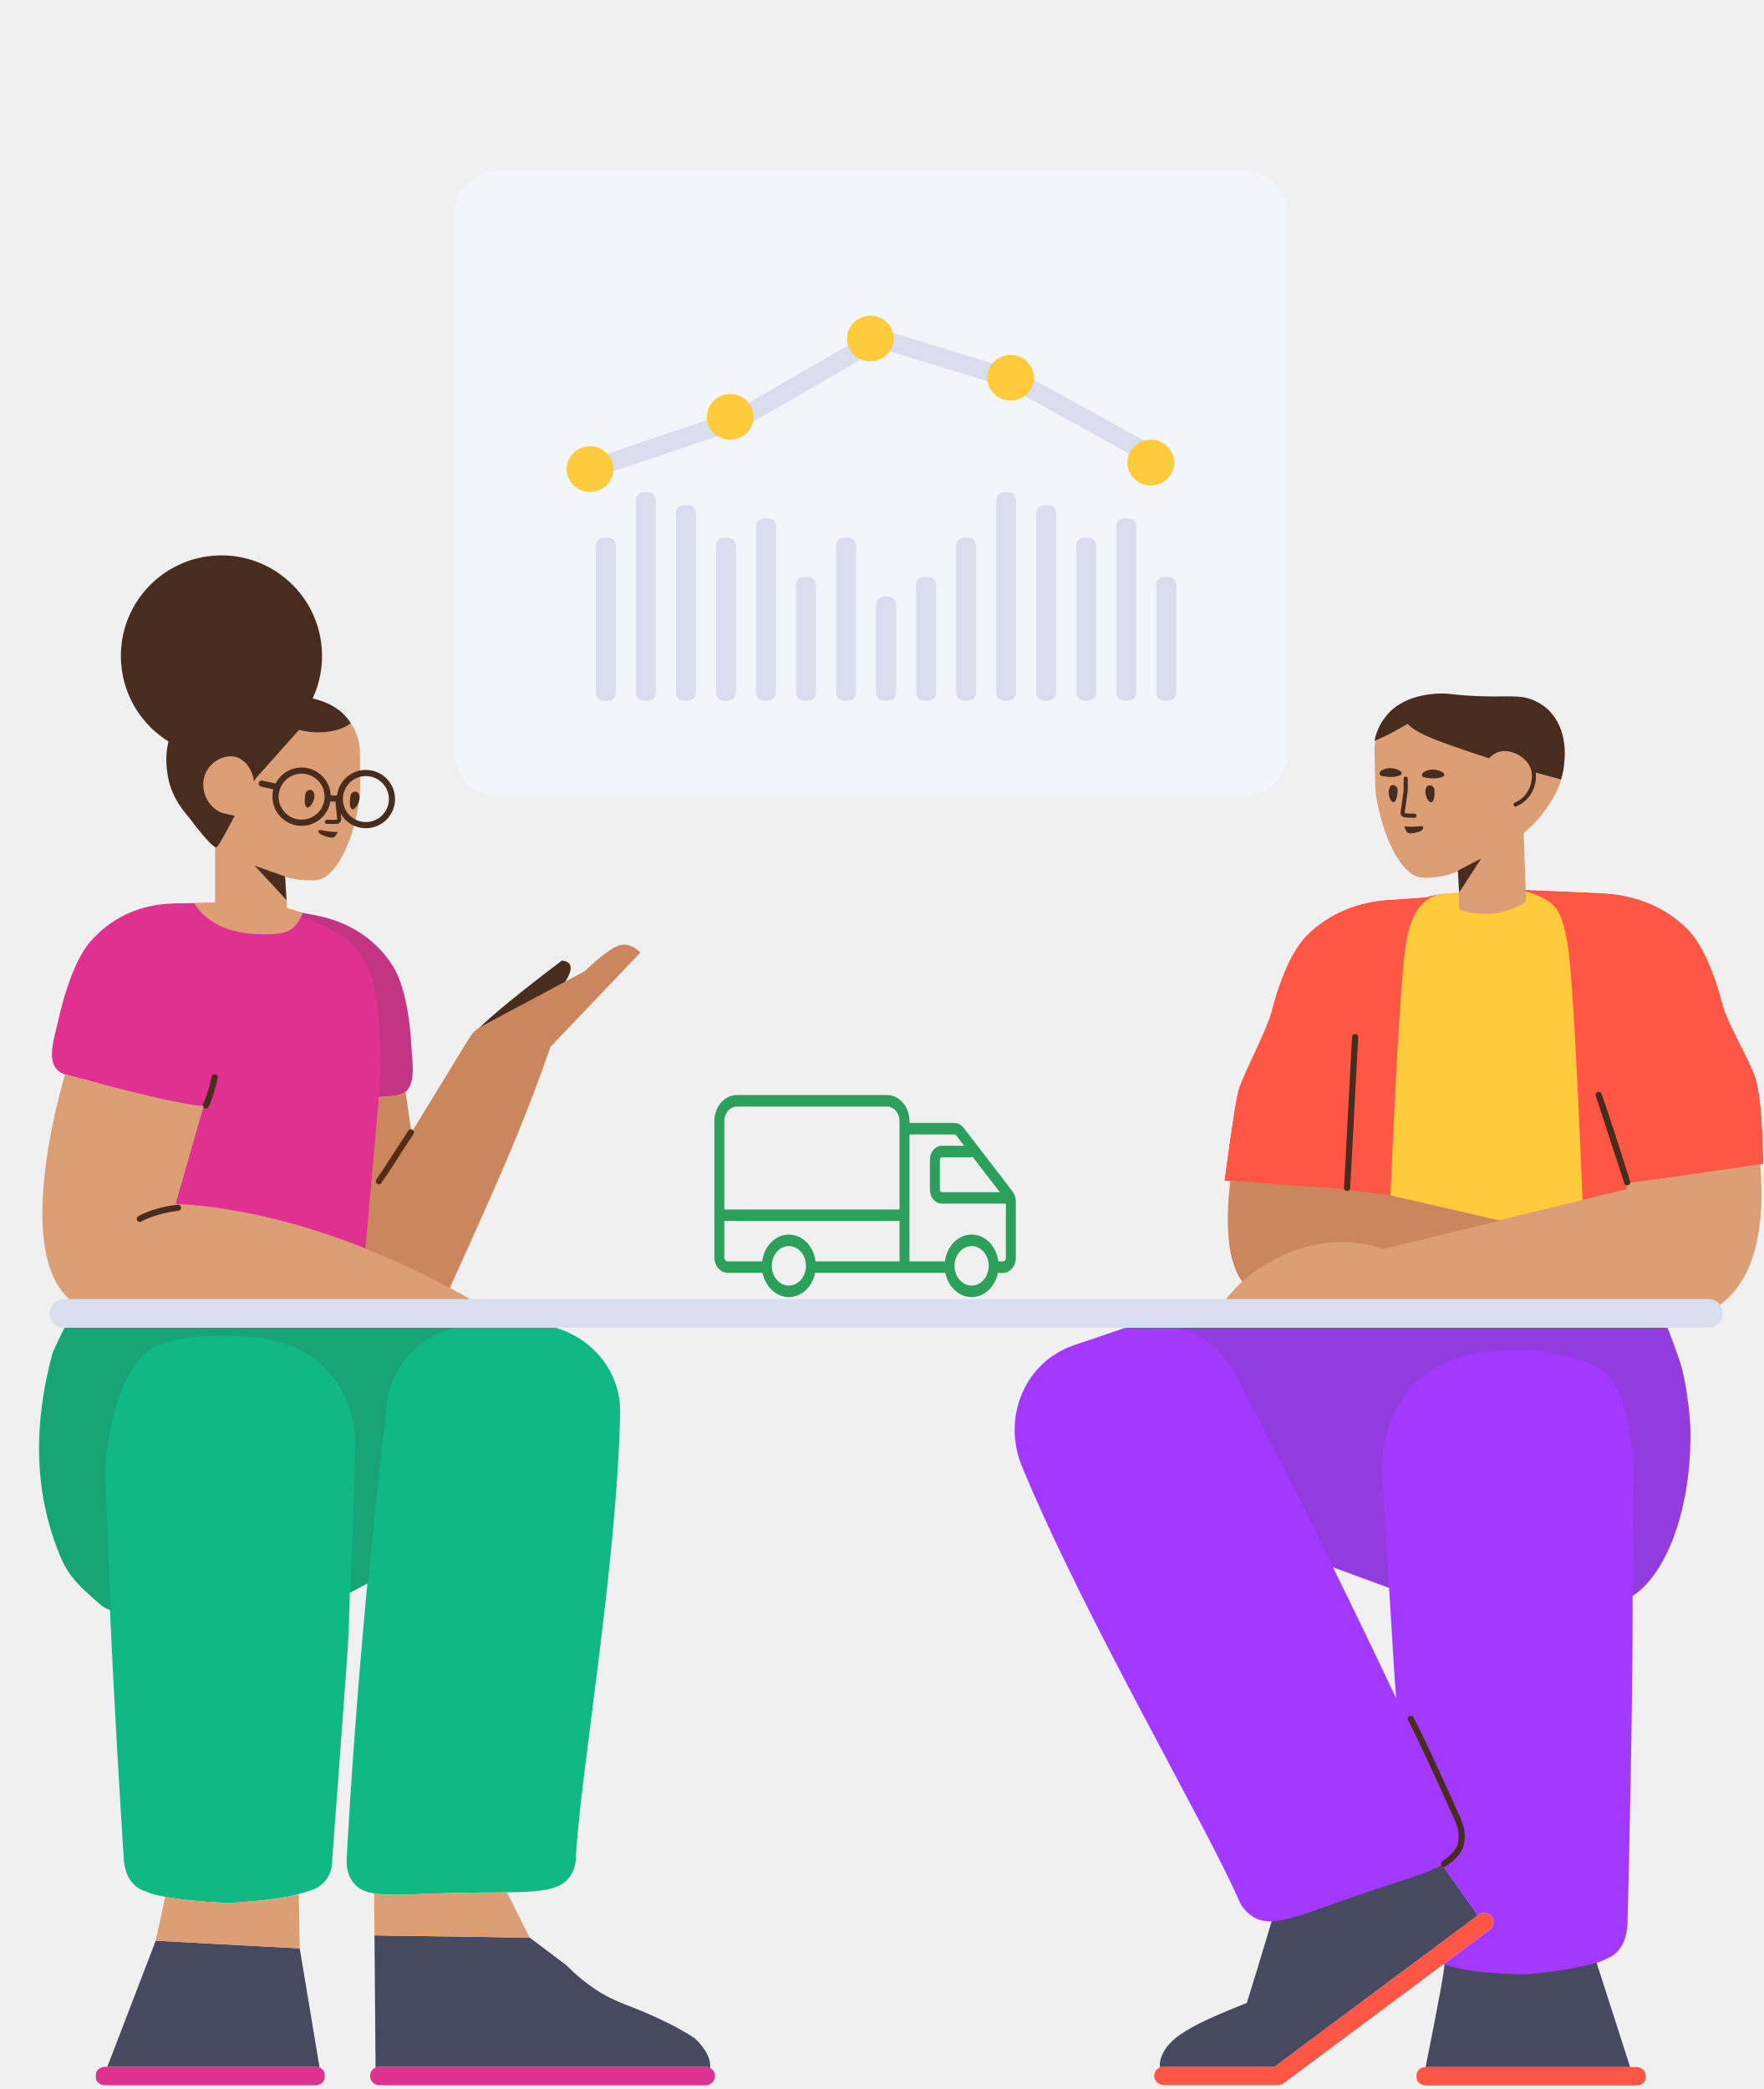
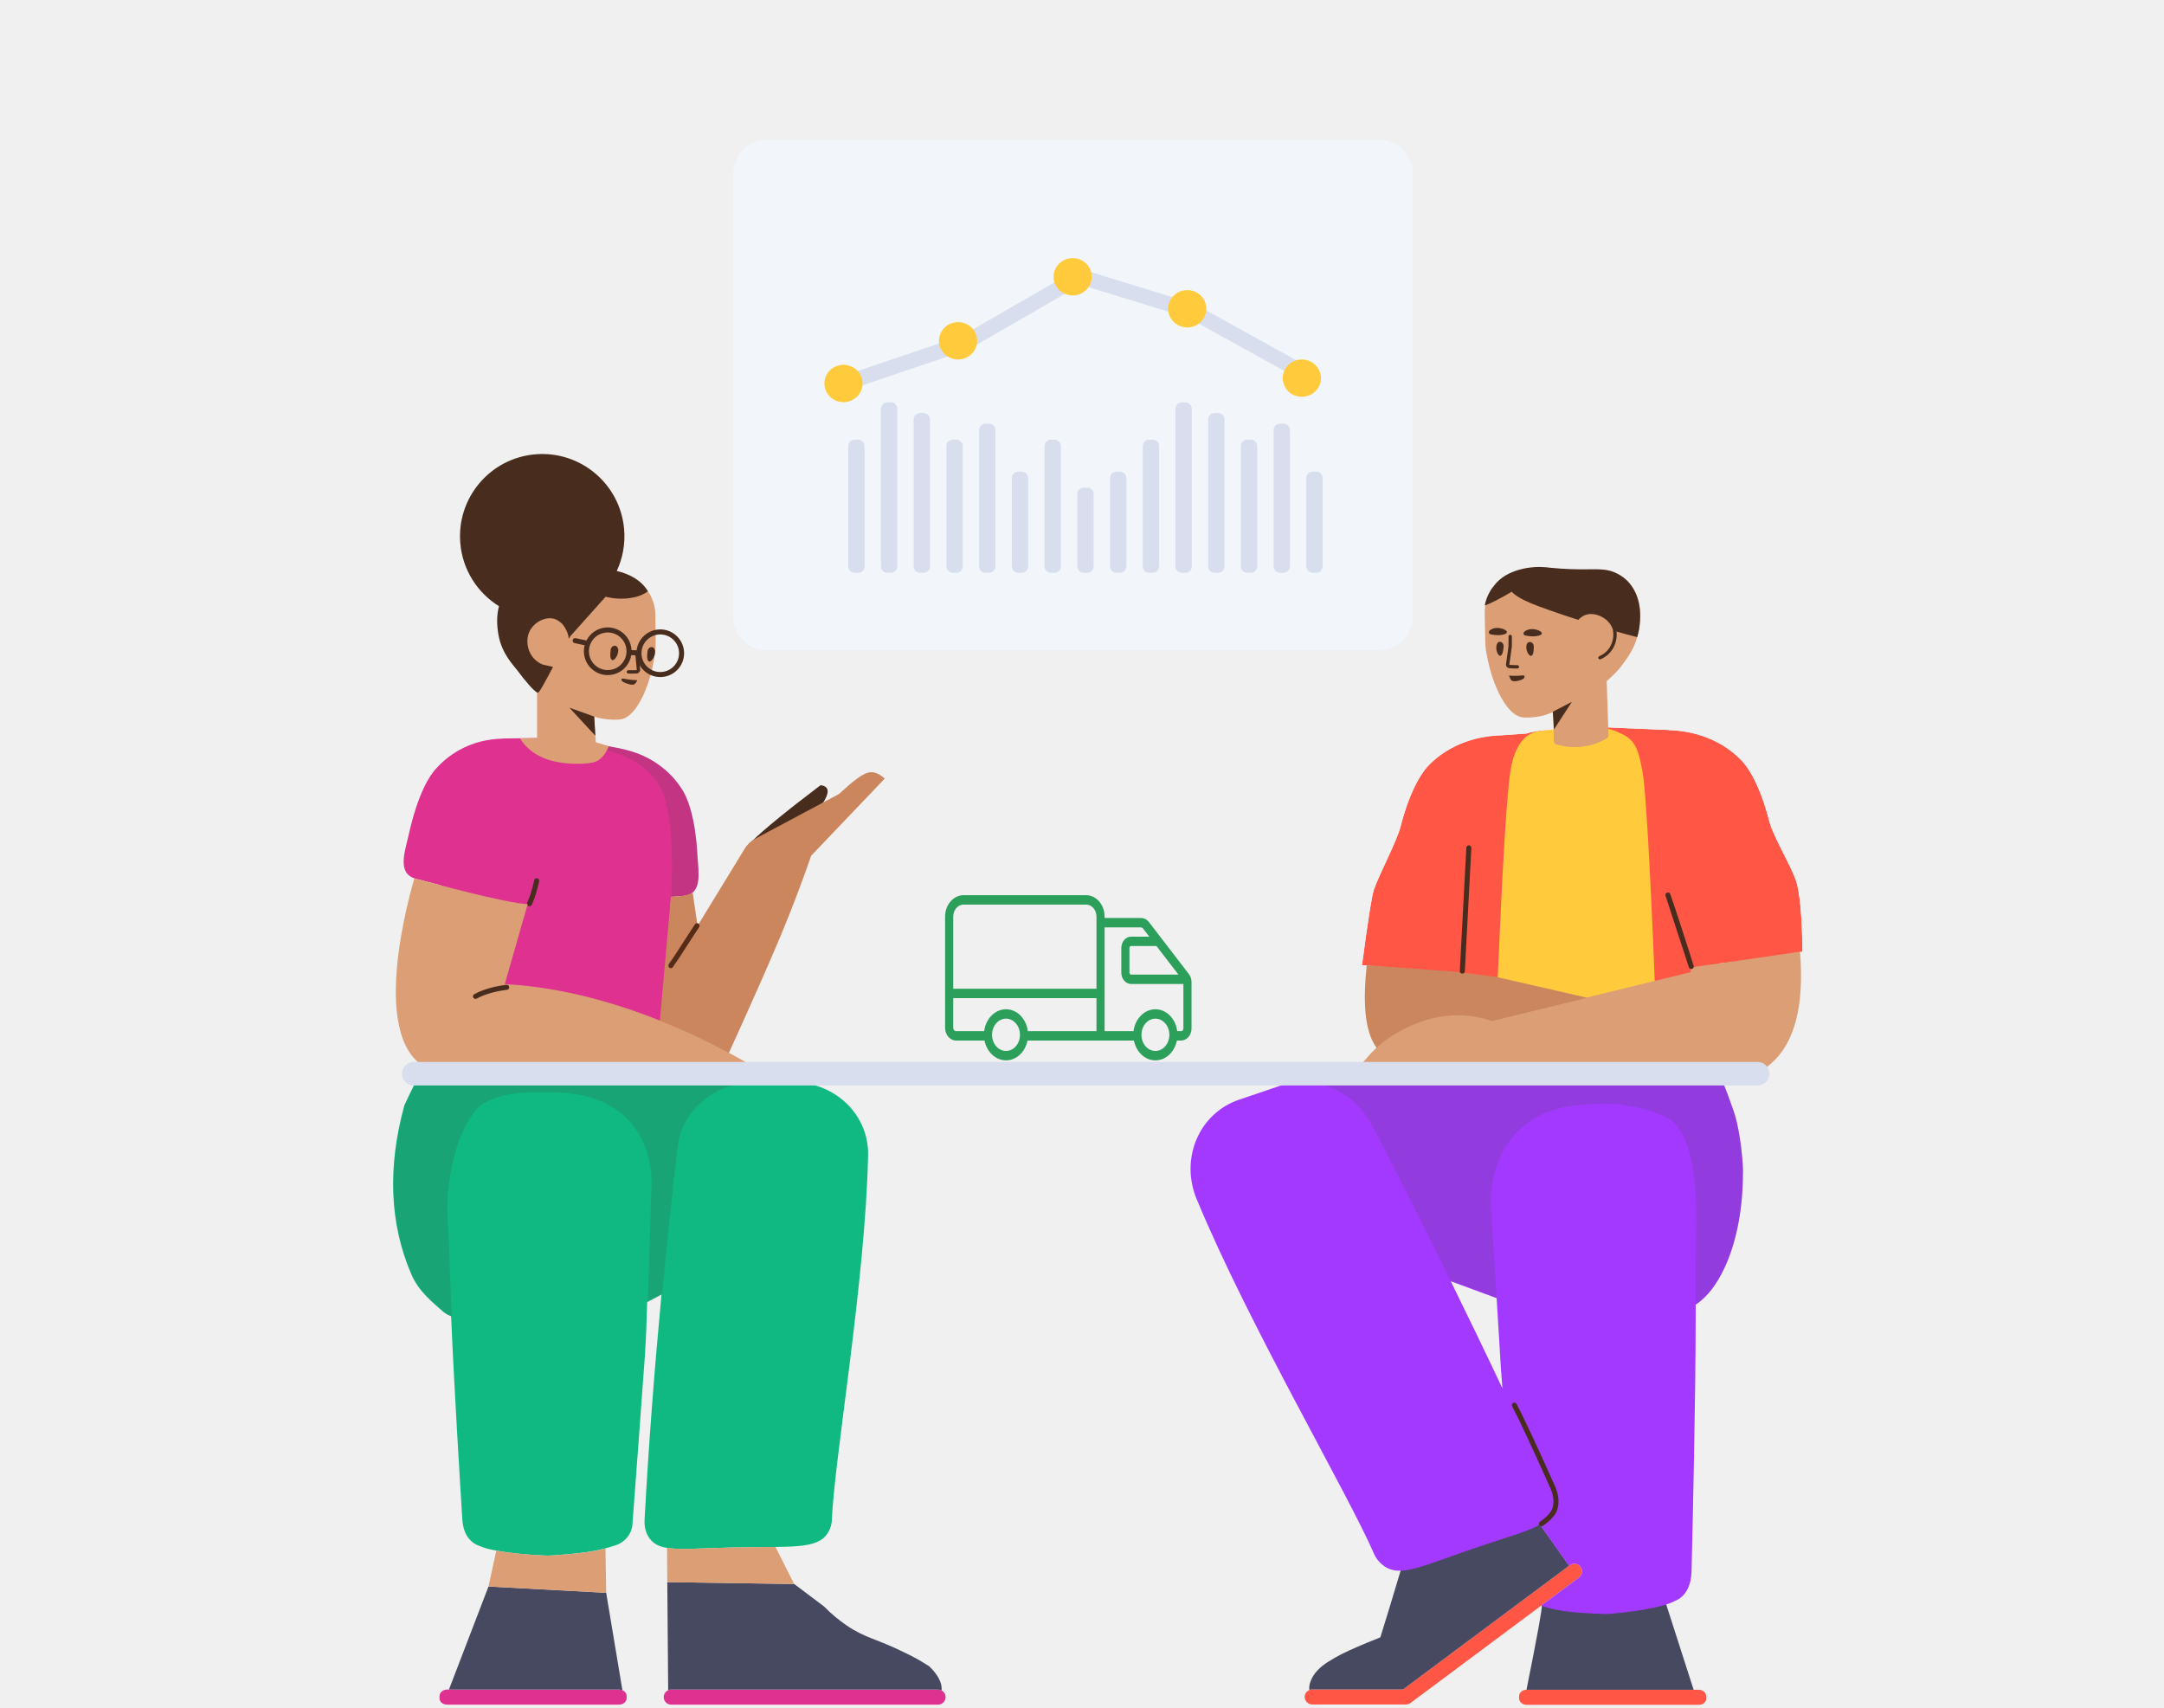
- <svg xmlns="http://www.w3.org/2000/svg" width="374" height="443" viewBox="0 0 374 443" fill="none" version="1.1" id="svg56">
+ <svg xmlns="http://www.w3.org/2000/svg" width="531" height="419" viewBox="0 0 374 443" fill="none" version="1.1" id="svg56">
  <defs id="defs56">
    <linearGradient id="swatch57">
      <stop style="stop-color:#00a600;stop-opacity:1;" offset="0" id="stop57" />
    </linearGradient>
  </defs>
  <mask id="mask0" style="mask-type:alpha" maskUnits="userSpaceOnUse" x="132" y="54" width="29" height="88">
    <path d="M137.816 54.033H154.627C156.567 54.033 157.271 54.235 157.98 54.614C158.689 54.993 159.246 55.55 159.626 56.26C160.005 56.969 160.207 57.673 160.207 59.613V135.519C160.207 137.46 160.005 138.163 159.626 138.873C159.246 139.582 158.689 140.139 157.98 140.518C157.271 140.897 156.567 141.099 154.627 141.099H137.816C135.875 141.099 135.172 140.897 134.462 140.518C133.753 140.139 133.196 139.582 132.817 138.873C132.438 138.163 132.235 137.46 132.235 135.519V59.613C132.235 57.673 132.438 56.969 132.817 56.26C133.196 55.55 133.753 54.993 134.462 54.614C135.172 54.235 135.875 54.033 137.816 54.033Z" fill="white" id="path2" />
  </mask>
  <mask id="mask1" style="mask-type:alpha" maskUnits="userSpaceOnUse" x="93" y="54" width="29" height="88">
    <path d="M99.188 54.033H115.999C117.94 54.033 118.643 54.235 119.353 54.614C120.062 54.993 120.619 55.55 120.998 56.26C121.378 56.969 121.58 57.673 121.58 59.613V135.519C121.58 137.46 121.378 138.163 120.998 138.873C120.619 139.582 120.062 140.139 119.353 140.518C118.643 140.897 117.94 141.099 115.999 141.099H99.188C97.248 141.099 96.544 140.897 95.835 140.518C95.126 140.139 94.569 139.582 94.19 138.873C93.81 138.163 93.608 137.46 93.608 135.519V59.613C93.608 57.673 93.81 56.969 94.19 56.26C94.569 55.55 95.126 54.993 95.835 54.614C96.544 54.235 97.248 54.033 99.188 54.033Z" fill="white" id="path5" />
  </mask>
  <mask id="mask2" style="mask-type:alpha" maskUnits="userSpaceOnUse" x="54" y="54" width="29" height="88">
    <path d="M60.561 54.033H77.372C79.312 54.033 80.016 54.235 80.725 54.614C81.435 54.993 81.992 55.55 82.371 56.26C82.75 56.969 82.952 57.673 82.952 59.613V135.519C82.952 137.46 82.75 138.163 82.371 138.873C81.992 139.582 81.435 140.139 80.725 140.518C80.016 140.897 79.312 141.099 77.372 141.099H60.561C58.621 141.099 57.917 140.897 57.208 140.518C56.498 140.139 55.942 139.582 55.562 138.873C55.183 138.163 54.981 137.46 54.981 135.519V59.613C54.981 57.673 55.183 56.969 55.562 56.26C55.942 55.55 56.498 54.993 57.208 54.614C57.917 54.235 58.621 54.033 60.561 54.033Z" fill="white" id="path8" />
  </mask>
  <path d="m 264.11,36.337 h -158.882 c -4.808,0 -8.706,3.898 -8.706,8.706 V 159.96 c 0,4.808 3.898,8.706 8.706,8.706 h 158.882 c 4.808,0 8.706,-3.898 8.706,-8.706 V 45.042 c 0,-4.808 -3.898,-8.706 -8.706,-8.706 z" fill="#f2f6fb" id="path12" />
  <path d="m 186.658,73.867 27.95,8.588 29.519,16.346 1.96,-3.411 -29.885,-16.549 -30.04,-9.23 -30.292,17.473 -30.221,10.216 1.3,3.703 30.598,-10.343 z" fill="#d8deed" id="path13" />
  <path d="m 125.122,104.321 c -2.737,0 -4.955,-2.169 -4.955,-4.844 0,-2.675 2.218,-4.844 4.955,-4.844 2.736,0 4.954,2.169 4.954,4.844 0,2.675 -2.218,4.844 -4.954,4.844 z m 29.727,-11.072 c -2.736,0 -4.954,-2.169 -4.954,-4.844 0,-2.675 2.218,-4.844 4.954,-4.844 2.737,0 4.955,2.169 4.955,4.844 0,2.675 -2.218,4.844 -4.955,4.844 z m 29.728,-16.608 c -2.736,0 -4.954,-2.169 -4.954,-4.844 0,-2.675 2.218,-4.844 4.954,-4.844 2.737,0 4.955,2.169 4.955,4.844 0,2.675 -2.218,4.844 -4.955,4.844 z m 29.728,8.304 c -2.736,0 -4.955,-2.169 -4.955,-4.844 0,-2.675 2.219,-4.844 4.955,-4.844 2.736,0 4.955,2.169 4.955,4.844 0,2.675 -2.219,4.844 -4.955,4.844 z m 29.728,17.992 c -2.737,0 -4.955,-2.169 -4.955,-4.844 0,-2.675 2.218,-4.844 4.955,-4.844 2.736,0 4.954,2.169 4.954,4.844 0,2.675 -2.218,4.844 -4.954,4.844 z" fill="#ffcb3d" id="path14" />
  <path d="m 198.509,124.01 v 22.913 c 0,0.922 -0.748,1.672 -1.671,1.672 h -0.902 c -0.922,0 -1.671,-0.748 -1.671,-1.672 v -22.913 c 0,-0.922 0.748,-1.672 1.671,-1.672 h 0.902 c 0.922,0 1.671,0.749 1.671,1.672 z m -8.489,4.144 v 18.769 c 0,0.923 -0.748,1.671 -1.671,1.671 h -0.902 c -0.922,0 -1.671,-0.748 -1.671,-1.671 v -18.769 c 0,-0.923 0.748,-1.671 1.671,-1.671 h 0.902 c 0.922,0 1.671,0.748 1.671,1.671 z m -8.489,-12.437 v 31.205 c 0,0.927 -0.748,1.672 -1.671,1.672 h -0.902 c -0.922,0 -1.671,-0.748 -1.671,-1.672 v -31.205 c 0,-0.926 0.748,-1.672 1.671,-1.672 h 0.902 c 0.922,0 1.671,0.749 1.671,1.672 z m -8.489,8.292 v 22.913 c 0,0.922 -0.748,1.672 -1.671,1.672 h -0.902 c -0.923,0 -1.672,-0.748 -1.672,-1.672 v -22.913 c 0,-0.922 0.749,-1.672 1.672,-1.672 h 0.902 c 0.922,0 1.671,0.749 1.671,1.672 z m -8.489,-12.435 v 35.345 c 0,0.928 -0.749,1.675 -1.672,1.675 h -0.901 c -0.923,0 -1.672,-0.749 -1.672,-1.675 v -35.345 c 0,-0.928 0.749,-1.675 1.672,-1.675 h 0.901 c 0.923,0 1.672,0.75 1.672,1.675 z m -8.489,4.143 v 31.205 c 0,0.927 -0.749,1.672 -1.672,1.672 h -0.901 c -0.923,0 -1.672,-0.748 -1.672,-1.672 v -31.205 c 0,-0.926 0.748,-1.672 1.672,-1.672 h 0.901 c 0.923,0 1.672,0.749 1.672,1.672 z m -8.49,-6.905 v 38.106 c 0,0.93 -0.748,1.676 -1.671,1.676 h -0.902 c -0.922,0 -1.671,-0.75 -1.671,-1.676 v -38.106 c 0,-0.93 0.748,-1.677 1.671,-1.677 h 0.902 c 0.922,0 1.671,0.751 1.671,1.677 z m -8.489,-2.768 v 40.878 c 0,0.923 -0.748,1.672 -1.671,1.672 h -0.902 c -0.922,0 -1.671,-0.748 -1.671,-1.672 v -40.878 c 0,-0.924 0.748,-1.673 1.671,-1.673 h 0.902 c 0.922,0 1.671,0.749 1.671,1.673 z m -8.489,9.673 v 31.205 c 0,0.927 -0.748,1.672 -1.671,1.672 h -0.902 c -0.922,0 -1.671,-0.748 -1.671,-1.672 v -31.205 c 0,-0.926 0.748,-1.672 1.671,-1.672 h 0.902 c 0.922,0 1.671,0.749 1.671,1.672 z m 118.849,8.292 v 22.913 c 0,0.922 -0.749,1.672 -1.672,1.672 h -0.902 c -0.922,0 -1.671,-0.748 -1.671,-1.672 v -22.913 c 0,-0.922 0.748,-1.672 1.671,-1.672 h 0.902 c 0.922,0 1.672,0.749 1.672,1.672 z m -8.49,-12.435 v 35.345 c 0,0.928 -0.748,1.675 -1.671,1.675 h -0.902 c -0.922,0 -1.671,-0.749 -1.671,-1.675 v -35.345 c 0,-0.928 0.748,-1.675 1.671,-1.675 h 0.902 c 0.922,0 1.671,0.75 1.671,1.675 z m -8.489,4.143 v 31.205 c 0,0.927 -0.748,1.672 -1.671,1.672 h -0.902 c -0.922,0 -1.671,-0.748 -1.671,-1.672 v -31.205 c 0,-0.926 0.748,-1.672 1.671,-1.672 h 0.902 c 0.922,0 1.671,0.749 1.671,1.672 z m -8.489,-6.905 v 38.106 c 0,0.93 -0.748,1.676 -1.671,1.676 h -0.902 c -0.923,0 -1.672,-0.75 -1.672,-1.676 v -38.106 c 0,-0.93 0.749,-1.677 1.672,-1.677 h 0.902 c 0.922,0 1.671,0.751 1.671,1.677 z m -8.489,-2.768 v 40.878 c 0,0.923 -0.749,1.672 -1.672,1.672 h -0.901 c -0.923,0 -1.672,-0.748 -1.672,-1.672 v -40.878 c 0,-0.924 0.749,-1.673 1.672,-1.673 h 0.901 c 0.923,0 1.672,0.749 1.672,1.673 z m -8.489,9.673 v 31.205 c 0,0.927 -0.749,1.672 -1.672,1.672 h -0.901 c -0.923,0 -1.672,-0.748 -1.672,-1.672 v -31.205 c 0,-0.926 0.748,-1.672 1.672,-1.672 h 0.901 c 0.923,0 1.672,0.749 1.672,1.672 z" fill="#d8deed" id="path15" />
  <path d="M270.305 438.242L313.541 406.03C314.412 405.377 315.674 405.551 316.327 406.422C316.98 407.292 316.806 408.555 315.935 409.207L272.232 441.767C271.361 442.42 270.099 442.246 269.446 441.376C268.793 440.505 268.967 439.243 269.838 438.59L270.305 438.242H270.926C272.014 438.242 272.928 439.136 272.928 440.2C272.885 441.308 272.014 442.159 270.926 442.159H246.767C245.679 442.159 244.765 441.265 244.765 440.2C244.765 439.136 245.679 438.242 246.767 438.242H270.305ZM347.015 442.249H302.354C301.309 442.249 300.395 441.495 300.395 440.591V439.988C300.395 439.084 301.266 438.331 302.354 438.331H346.972C348.017 438.331 348.931 439.084 348.931 439.988V440.591C349.018 441.495 348.104 442.249 347.015 442.249Z" fill="#FF5645" id="path20" />
  <path d="M306.261 416.415C306.91 416.684 317.571 416.282 338.244 415.211L345.68 438.331H302.354C302.341 438.331 302.329 438.331 302.316 438.331C305.142 424.26 306.467 416.947 306.294 416.391L306.261 416.415ZM313.377 406.152L270.305 438.242H246.767C246.502 438.242 246.247 438.295 246.013 438.39C245.975 438.204 245.948 438.019 245.94 437.847C245.984 437.542 245.984 437.194 246.071 436.845C246.288 436.062 246.637 435.322 247.028 434.669C248.291 432.667 250.554 431.274 250.554 431.274C253.166 429.576 255.56 428.444 258.389 427.225C259.869 426.572 261.959 425.702 264.397 424.744C265.18 422.22 265.964 419.695 266.747 417.127C268.227 412.208 269.707 407.332 271.144 402.457L297.348 383.435L313.377 406.152Z" fill="#474961" id="path21" />
  <path d="M305.779 395.464C302.869 397.241 297.816 398.564 289.883 401.243C275.311 406.176 269.485 409.411 265.193 406.108C263.758 405.051 263.08 403.796 262.814 403.197C256.118 387.628 230.294 343.744 216.821 311.228C216.802 311.145 216.751 311.112 216.732 311.029C212.409 300.548 217.337 288.832 227.719 285.276C231.152 284.097 234.594 282.959 238.026 281.779C241.137 280.734 244.373 280.532 247.476 281.066L247.305 280.781L350.985 277.821C352.77 278.702 353.926 282.298 355.96 287.944C357.993 293.591 358.638 303.43 358.464 304.551C358.464 313.32 356.897 321.369 354.285 327.575C352.457 331.859 350.193 335.263 347.581 337.425C347.132 337.803 346.675 338.142 346.21 338.442C346.21 339.045 346.21 339.654 346.21 340.27C346.21 363.038 345.426 395.571 345.165 406.387C345.122 407.818 345.296 411.69 342.684 414.131C341.944 414.846 341.204 415.141 339.811 415.772C338.723 416.277 333.847 417.792 324.097 418.634C323.487 418.676 322.834 418.718 322.182 418.676C312.405 418.308 309.788 417.661 306.09 416.543L315.935 409.208C316.806 408.555 316.98 407.292 316.327 406.422C315.674 405.551 314.412 405.377 313.541 406.03L313.34 406.18L305.779 395.464ZM296.076 360.165C295.794 356.877 295.544 353.222 295.324 349.15L294.566 336.754L282.67 332.366C287.166 341.501 291.655 350.796 296.076 360.165Z" fill="#A339FF" id="path22" />
  <path opacity="0.177" d="M346.21 338.279C346.216 330.345 346.26 323.551 346.34 319.067C346.427 315.238 347.08 294.194 338.636 289.817C337.896 289.439 337.156 289.144 335.676 288.597C334.5 288.176 328.406 285.988 320.571 286.324C315.478 286.535 307.817 286.871 301.505 292.132C292.799 299.413 293.017 310.903 293.104 312.754L294.56 336.578L282.601 332.15C275.767 318.266 268.918 304.752 262.269 291.908C258.983 285.575 252.863 281.553 246.3 280.825L350.985 277.658C352.77 278.539 353.926 282.135 355.96 287.782C357.993 293.428 358.638 303.268 358.464 304.389C358.464 313.158 356.897 321.206 354.285 327.413C352.457 331.697 350.193 335.101 347.581 337.263C347.132 337.641 346.675 337.98 346.21 338.279Z" fill="#444444" id="path23" />
  <path d="M306.578 395.804C308.519 394.475 309.969 392.952 310.355 391.441C310.919 389.337 310.534 387.36 309.662 385.412C304.894 374.755 301.591 367.687 299.747 364.196C299.579 363.877 299.184 363.755 298.865 363.924C298.546 364.092 298.424 364.487 298.593 364.806C300.419 368.264 303.713 375.314 308.47 385.945C309.23 387.645 309.564 389.351 309.092 391.11C308.805 392.234 307.539 393.564 305.84 394.727C305.542 394.931 305.466 395.337 305.67 395.635C305.874 395.932 306.28 396.008 306.578 395.804Z" fill="#482D1F" id="path24" />
  <mask id="mask3" style="mask-type:alpha" maskUnits="userSpaceOnUse" x="259" y="188" width="115" height="92">
    <path d="M352.219 249.956C353.235 259.138 353.26 266.797 352.497 271.849C352.497 271.98 352.456 272.156 352.416 272.288C352.213 273.648 351.93 274.789 351.565 275.71C351.525 275.798 351.484 275.886 351.444 275.974C349.379 279.309 333.06 278.124 329.213 278.255C322.896 278.475 283.314 279.591 282.383 278.977C281.937 278.67 281.411 275.272 280.966 274.789C279.451 273.229 280.098 263.686 281.533 252.25L259.638 250.392C261.167 238.85 262.193 232.325 262.715 230.816C264.238 226.506 268.619 218.341 269.62 214.511C272.406 203.672 275.845 199.624 277.02 198.448C278.37 197.055 279.675 196.098 280.546 195.488C286.423 191.44 292.647 190.831 295.825 190.744C295.869 190.722 299.124 190.497 302.328 190.282C304.903 189.47 308.214 189.22 313.218 189.22C316.881 189.22 320.008 189.441 322.586 189.747C321.857 188.856 321.713 188.625 323.423 188.698L338.875 189.351C338.963 189.351 339.05 189.351 339.137 189.394C342.314 189.481 348.539 190.091 354.415 194.139C355.286 194.748 356.592 195.706 357.941 197.099C359.117 198.274 362.555 202.323 365.341 213.161C366.342 216.992 370.672 224.038 372.196 228.348C373.211 231.221 373.785 237.389 373.917 246.853C367.462 248.156 360.23 249.19 352.219 249.956V249.956Z" fill="white" id="path25" />
  </mask>
  <g mask="url(#mask3)" id="g27">
    <path d="M352.219 249.956C353.235 259.138 353.26 266.797 352.497 271.849C352.497 271.98 352.456 272.156 352.416 272.288C352.213 273.648 351.93 274.789 351.565 275.71C351.525 275.798 351.484 275.886 351.444 275.974C349.379 279.309 333.06 278.124 329.213 278.255C322.896 278.475 283.314 279.591 282.383 278.977C281.937 278.67 281.411 275.272 280.966 274.789C279.451 273.229 280.098 263.686 281.533 252.25L259.638 250.392C261.167 238.85 262.193 232.325 262.715 230.816C264.238 226.506 268.619 218.341 269.62 214.511C272.406 203.672 275.845 199.624 277.02 198.448C278.37 197.055 279.675 196.098 280.546 195.488C286.423 191.44 292.647 190.831 295.825 190.744C295.869 190.722 299.124 190.497 302.328 190.282C304.903 189.47 308.214 189.22 313.218 189.22C316.881 189.22 320.008 189.441 322.586 189.747C321.857 188.856 321.713 188.625 323.423 188.698L338.875 189.351C338.963 189.351 339.05 189.351 339.137 189.394C342.314 189.481 348.539 190.091 354.415 194.139C355.286 194.748 356.592 195.706 357.941 197.099C359.117 198.274 362.555 202.323 365.341 213.161C366.342 216.992 370.672 224.038 372.196 228.348C373.211 231.221 373.785 237.389 373.917 246.853C367.462 248.156 360.23 249.19 352.219 249.956V249.956Z" fill="#FF5645" id="path26" />
    <path d="M304.739 189.801C301.201 190.818 298.983 194.362 298.084 200.434C297.186 206.507 296.099 224.354 294.824 253.977L314.759 260.154L335.599 254.588C334.311 222.971 333.244 204.793 332.398 200.054C331.128 192.945 329.923 191.538 325.77 189.801C321.616 188.064 317.67 188.307 313.061 188.727C309.988 189.006 307.214 189.364 304.739 189.801Z" fill="#FFCB3D" id="path27" />
  </g>
  <path d="M323.118 176.691L323.597 190.744C323.597 191.048 323.466 191.353 323.205 191.484C322.073 192.18 320.463 192.964 318.46 193.399C314.847 194.226 311.757 193.617 310.015 193.094C309.667 193.007 309.406 192.659 309.406 192.311L309.239 184.733C306.978 185.574 307.104 185.489 306.881 185.564C304.139 186.26 301.788 186.173 301.353 186.086C299.786 185.955 298.132 184.65 296.652 182.43C294.65 179.47 292.865 174.855 291.907 169.327C291.733 168.544 291.69 167.76 291.646 166.977L291.472 159.185C291.428 157.444 291.864 155.746 292.691 154.135C293.039 153.439 293.387 152.873 293.823 152.394C293.837 152.376 293.851 152.358 293.865 152.34C293.88 152.315 293.895 152.289 293.91 152.264C297.261 147.606 304.27 146.997 307.491 147.345C307.883 147.388 309.275 147.563 311.278 147.693C312.366 147.78 313.237 147.78 313.759 147.824C320.245 148.085 322.813 147.301 326.078 149.043C326.687 149.347 328.08 150.131 329.299 151.654C332.738 155.964 331.735 161.535 331.518 163.19C330.734 168.152 328.037 171.199 327.166 172.461C326.253 173.808 324.541 175.442 323.118 176.691ZM263.403 271.786C260.047 267.135 259.981 258.963 260.866 250.435C261.835 250.435 268.716 250.928 281.509 251.915C284.134 252.133 288.579 252.662 294.843 253.503L317.888 258.787L344.97 252.164L344.839 250.931C348.586 250.449 351.316 250.085 353.03 249.84C357.635 249.183 364.382 248.194 373.272 246.873C374.403 260.255 372.463 275.091 359.639 279.326H305.47L258.66 280.705C257.939 280.726 257.337 280.159 257.316 279.438C257.308 279.152 257.394 278.871 257.56 278.638C259.523 275.901 261.471 273.617 263.403 271.786Z" fill="#DB9E75" id="path28" />
  <path opacity="0.2" d="M263.437 271.833C260.048 267.189 259.979 258.991 260.866 250.435C261.835 250.435 266.798 250.774 275.755 251.451C278.864 251.572 285.226 252.256 294.843 253.503C303.972 255.596 311.718 257.372 318.081 258.831L293.393 264.868C292.734 264.643 292.057 264.439 291.361 264.258C279.869 261.281 270.728 266.662 267.507 268.666C266.017 269.592 264.663 270.68 263.437 271.833Z" fill="#8C2A00" id="path29" />
  <path d="M331.032 165.276C329.106 164.792 326.986 164.211 324.795 163.577C324.64 162.977 324.379 162.394 323.99 161.851C322.597 159.892 319.81 158.793 317.72 159.49C316.708 159.827 315.986 160.552 315.75 160.802C310.457 159.095 305.778 157.447 303.589 156.537C301.036 155.475 299.338 154.463 298.494 153.499C295.454 155.293 293.118 156.489 291.487 157.086C291.675 156.011 292.041 154.959 292.563 153.943C292.911 153.246 293.26 152.68 293.695 152.201C293.709 152.183 293.723 152.165 293.737 152.147C293.753 152.122 293.767 152.096 293.782 152.071C297.134 147.413 304.142 146.804 307.363 147.152C307.755 147.196 309.148 147.37 311.15 147.5C312.238 147.587 313.109 147.587 313.631 147.631C320.117 147.892 322.686 147.108 325.95 148.85C326.56 149.154 327.953 149.938 329.171 151.461C332.61 155.771 331.783 161.343 331.566 162.997C331.438 163.807 331.254 164.567 331.032 165.276ZM292.996 164.539C292.56 164.452 292.43 163.886 292.734 163.581C293.126 163.233 293.823 162.885 294.693 162.885C296.478 162.885 298.393 164.06 296.391 164.583C295.216 164.931 293.823 164.713 292.996 164.539ZM301.963 164.844C301.527 164.757 301.397 164.191 301.745 163.886C302.137 163.538 302.833 163.19 303.747 163.19C305.532 163.19 307.447 164.409 305.445 164.887C304.183 165.236 302.833 165.018 301.963 164.844Z" fill="#482D1F" id="path30" />
  <path d="M309.145 184.634L314.088 182.066L309.45 189.22L309.145 184.634Z" fill="#482D1F" id="path31" />
  <path d="M296.391 167.586C296.347 168.326 296.217 169.545 295.781 169.98C295.041 170.633 294.084 168.457 294.65 167.107C294.867 166.541 295.172 166.454 295.52 166.498C296.043 166.585 296.391 167.064 296.391 167.586ZM304.183 167.499C304.226 168.239 304.226 169.458 303.791 169.98C303.138 170.72 301.919 168.631 302.354 167.238C302.528 166.672 302.833 166.541 303.181 166.541C303.704 166.541 304.139 166.977 304.183 167.499Z" fill="#482D1F" id="path32" />
  <path d="M300.613 176.466C300.918 176.379 301.658 176.161 301.788 175.683C301.788 175.596 301.832 175.465 301.788 175.378C301.614 175.073 301.092 175.247 300.308 175.291C298.915 175.378 297.784 175.247 297.784 175.247C297.784 175.247 298.088 176.118 298.306 176.379C298.785 177.032 300.178 176.597 300.613 176.466Z" fill="#482D1F" id="path33" />
  <path d="M297.004 172.27C296.922 172.761 297.303 173.243 297.799 173.326C297.908 173.336 297.908 173.336 297.978 173.342C298.713 173.398 299.172 173.419 299.96 173.419C300.201 173.419 300.396 173.224 300.396 172.984C300.396 172.743 300.201 172.549 299.96 172.549C299.197 172.549 298.759 172.528 298.045 172.474L297.904 172.463C297.903 172.461 297.863 172.411 297.865 172.402L298.52 167.734L298.524 167.673V165.105C298.524 164.865 298.329 164.67 298.088 164.67C297.848 164.67 297.653 164.865 297.653 165.105V167.643L297.004 172.27Z" fill="#482D1F" id="path34" />
  <path d="M324.777 163.679C324.976 164.954 324.747 166.343 324.168 167.459C323.464 168.866 322.474 169.634 321.194 170.224C320.976 170.325 320.881 170.584 320.981 170.802C321.082 171.02 321.341 171.116 321.559 171.015C322.122 170.755 322.568 170.505 323.085 170.104C323.847 169.514 324.484 168.774 324.944 167.854C325.605 166.579 325.865 165.003 325.637 163.544C325.6 163.307 325.378 163.144 325.14 163.181C324.903 163.218 324.74 163.441 324.777 163.679Z" fill="#482D1F" id="path35" />
  <path d="M285.017 251.881C285.865 235.914 286.241 228.811 286.709 219.908C286.755 219.039 288.059 219.108 288.013 219.977L286.321 251.95C286.275 252.819 284.971 252.75 285.017 251.881ZM345.686 250.526C345.94 251.351 344.709 251.741 344.442 250.92L338.391 232.377C338.126 231.565 339.327 231.147 339.624 231.947C340.472 234.235 344.439 246.471 345.686 250.526Z" fill="#482D1F" id="path36" />
  <path d="M22.286 442.2C21.154 442.2 20.284 441.446 20.327 440.542V439.94C20.327 439.036 21.241 438.282 22.286 438.282H66.904C67.992 438.282 68.862 439.036 68.862 439.94V440.542C68.862 441.446 67.948 442.2 66.904 442.2H22.286ZM80.441 438.282H149.653C150.735 438.282 151.612 439.159 151.612 440.241C151.612 441.323 150.735 442.2 149.653 442.2H80.441C79.359 442.2 78.482 441.323 78.482 440.241C78.482 439.159 79.359 438.282 80.441 438.282Z" fill="#DE3190" id="path37" />
  <path d="M77.909 335.79L74.191 337.761L74.136 339.476C74.031 343.877 73.864 347.745 73.637 351.156C73.471 353.838 71.198 384.24 70.375 395.396C70.203 397.925 68.409 400.128 65.866 400.904C62.033 402.106 59.575 402.802 49.538 403.491C48.887 403.551 48.233 403.535 47.622 403.518C37.85 403.089 32.929 401.881 31.825 401.46C30.413 400.935 29.664 400.693 28.901 400.069C26.212 397.943 26.262 394.423 26.172 393.126C25.64 384.57 24.177 361.023 23.324 341.433C22.543 341.155 21.808 340.757 21.174 340.19C18.567 337.841 14.952 335.129 12.974 330.511C7.376 317.443 6.778 302.855 11.181 286.749C14.627 279.295 16.945 275.25 18.132 274.612L109.302 280.839C110.142 280.821 110.983 280.802 111.826 280.784C122.839 280.586 131.762 289.181 131.501 299.678C131.501 299.757 131.501 299.796 131.501 299.876C130.805 332.434 122.665 378.816 122.099 394.501C122.055 395.095 121.881 396.402 120.967 397.789C118.138 402.027 111.521 401.076 96.068 401.433C82.922 401.749 77.612 402.7 74.913 399.214C73.433 397.313 73.477 395.135 73.52 394.144C74.578 374.604 76.111 354.883 77.909 335.79Z" fill="#10B981" id="path38" />
  <path opacity="0.177" d="M78.066 335.774L74.351 337.744L75.345 306.365C75.327 304.645 75.176 294.249 66.284 287.938C59.806 283.381 52.139 283.338 47.042 283.322C44.157 283.308 33.867 283.124 29.804 287.938C22.824 296.211 22.211 311.724 22.345 313.919C22.588 318.308 22.874 325.143 23.157 333.087C23.251 335.747 23.364 338.554 23.49 341.447C22.695 341.168 21.945 340.766 21.3 340.189C18.694 337.84 15.079 335.129 13.101 330.511C7.503 317.442 6.905 302.855 11.307 286.748C14.754 279.295 17.072 275.25 18.259 274.612L108.606 280.783C106.093 280.837 103.588 280.892 101.062 280.947C91.268 281.184 83.128 288.274 82.083 297.543C80.663 309.815 79.302 322.646 78.066 335.774Z" fill="#444444" id="path39" />
  <path d="M67.771 438.475C67.497 438.35 67.183 438.279 66.848 438.279H22.765L33.024 411.555L63.559 413.186L67.771 438.475ZM79.64 438.426L79.41 410.423L112.335 410.902L120.083 416.735C121.868 418.563 123.783 420.174 125.873 421.61C130.922 425.049 133.577 425.006 141.282 428.836C143.415 429.837 145.374 430.969 147.333 432.232C148.29 433.146 149.944 434.887 150.467 436.976C150.554 437.281 150.554 437.629 150.597 437.977C150.597 438.219 150.589 438.401 150.572 438.538C150.285 438.373 149.953 438.279 149.598 438.279H80.386C80.122 438.279 79.87 438.331 79.64 438.426Z" fill="#474961" id="path40" />
  <path d="M80.388 232.645C79.659 247.47 78.015 267.858 76.525 271.817C74.267 277.815 30.959 273.545 25.192 272.233C21.587 271.417 18.226 261.7 17.604 258.446C17.076 255.827 14.147 252.901 20.535 229.621C17.738 228.895 15.445 228.284 14.202 227.966C9.163 226.678 11.381 220.792 12.274 216.747C14.832 205.203 18.039 200.977 19.136 199.704C20.394 198.25 21.612 197.204 22.424 196.568C27.905 192.296 33.711 191.66 36.675 191.614C36.757 191.569 36.838 191.569 36.919 191.569L51.332 191.387C51.284 191.776 51.232 192.192 51.177 192.632C51.779 192.654 52.371 192.681 52.947 192.712C52.967 192.273 52.985 191.858 53.002 191.471L67.167 194.145C67.247 194.159 67.327 194.173 67.399 194.23C70.311 194.788 75.922 196.396 80.61 201.377C81.304 202.118 82.329 203.316 83.327 204.906C84.195 206.297 86.651 210.841 87.25 222.173C87.457 226.144 88.676 232.085 83.499 232.425C82.775 232.472 81.704 232.55 80.388 232.645Z" fill="#DE3190" id="path41" />
  <path opacity="0.177" d="M80.445 232.641C80.927 222.707 80.405 215.51 79.965 212.647C79.652 210.599 79.142 208.704 79.142 208.704C78.902 207.359 78.392 205.464 77.15 203.464C73.293 197.059 65.576 195.025 60.376 193.593C59.238 193.288 56.371 192.976 52.943 192.795C52.964 192.325 52.984 191.882 53.002 191.47L67.167 194.145C67.247 194.159 67.327 194.173 67.399 194.23C70.311 194.788 75.922 196.396 80.61 201.377C81.304 202.118 82.329 203.316 83.327 204.906C84.195 206.297 86.651 210.841 87.25 222.173C87.457 226.144 88.676 232.085 83.499 232.425C82.786 232.472 81.735 232.548 80.445 232.641V232.641Z" fill="#444444" id="path42" />
  <path d="M101.35 218.231C104.638 215.037 110.579 210.189 119.173 203.688C121.81 203.995 121.618 206.086 118.598 209.958L101.35 218.231ZM44.258 234.694C44.114 235.025 43.729 235.176 43.399 235.033C43.068 234.889 42.916 234.504 43.06 234.174C43.903 232.235 44.242 231.152 44.895 228.324C44.976 227.972 45.326 227.753 45.678 227.834C46.029 227.915 46.248 228.266 46.167 228.617C45.497 231.519 45.135 232.676 44.258 234.694Z" fill="#482D1F" id="path43" />
  <path d="M35.051 402.219C37.636 402.705 41.791 403.256 47.749 403.518C48.36 403.535 49.014 403.551 49.665 403.49C57.314 402.966 60.561 402.437 63.37 401.682L63.559 413.186L33.024 411.555L35.051 402.219ZM79.34 401.512C82.707 402.086 87.886 401.633 96.195 401.432C100.655 401.329 104.379 401.335 107.489 401.294L112.318 410.902L79.41 410.423L79.34 401.512ZM77.505 264.752L80.361 232.64C80.98 232.592 81.455 232.555 81.786 232.531C82.452 232.481 83.138 232.455 83.93 232.297C84.948 232.094 85.635 231.84 85.991 231.537L87.257 240.17L99.59 220.013C100.197 219.021 101.058 218.21 102.084 217.662L123.97 205.975C127.324 202.828 129.737 201.007 131.209 200.511C132.682 200.014 134.217 200.504 135.815 201.981L116.736 221.974C114.34 228.908 111.702 235.828 108.822 242.736C105.944 249.639 101.469 259.762 95.397 273.105C103.688 277.552 108.68 281.074 108.68 281.074C108.68 281.074 46.963 280.029 22.482 278.529C0.702 277.195 11.204 236.752 13.787 227.844C13.919 227.888 14.058 227.929 14.202 227.966C18.71 229.118 37.001 234.199 43.187 234.546L37.248 255.284C51.838 256.059 65.831 260.095 77.505 264.752ZM60.855 192.542C61.935 192.84 63.057 193.197 64.223 193.611C63.254 195.979 61.906 197.367 60.179 197.775C57.589 198.385 51.39 198.385 47.314 196.634C44.597 195.467 42.551 193.764 41.178 191.527C42.756 191.498 44.238 191.473 45.624 191.453V175.301C44.529 174.017 43.57 172.793 43.006 171.656C42.054 169.773 42.188 165.022 42.601 162.758C42.739 161.828 49.438 155.228 53.316 161.703L52.952 150.548C52.934 149.851 53.449 149.238 54.19 149.217C55.711 149.127 57.225 148.951 58.843 148.46C59.016 148.445 59.186 148.386 59.359 148.371C60.822 148.112 69.07 146.997 73.859 152.783C74.295 153.269 74.691 153.803 75.055 154.47C75.846 156.017 76.301 157.725 76.323 159.471L76.391 167.243C76.373 168.031 76.311 168.823 76.202 169.576C75.422 175.149 73.775 179.794 71.853 182.803C70.435 185.068 68.806 186.434 67.293 186.61C66.863 186.691 64.517 186.853 61.713 186.268C61.53 186.224 61.579 186.262 60.436 185.879L60.855 192.542Z" fill="#DB9E75" id="path44" />
  <path d="M37.678 255.472C38.037 255.438 38.355 255.701 38.389 256.06C38.423 256.419 38.159 256.738 37.8 256.772C37.715 256.78 37.55 256.798 37.314 256.83C36.918 256.883 36.476 256.953 35.999 257.042C34.638 257.295 33.278 257.649 32.015 258.117C31.269 258.393 30.579 258.702 29.957 259.044C29.641 259.218 29.244 259.103 29.07 258.787C28.896 258.471 29.012 258.074 29.328 257.9C30.01 257.525 30.758 257.19 31.561 256.893C32.901 256.396 34.331 256.024 35.76 255.758C36.259 255.665 36.723 255.591 37.141 255.536C37.288 255.516 37.419 255.5 37.532 255.487C37.602 255.479 37.651 255.474 37.678 255.472ZM86.582 239.781C86.781 239.479 87.185 239.396 87.487 239.594C87.788 239.792 87.872 240.197 87.674 240.498C87.656 240.525 87.656 240.525 87.57 240.656C87.485 240.785 87.387 240.935 87.276 241.104C86.96 241.587 86.608 242.125 86.23 242.706C85.148 244.364 84.07 246.028 83.069 247.588C82.966 247.748 82.966 247.748 82.863 247.909C81.339 250.287 81.626 249.617 80.901 250.833C80.716 251.143 80.316 251.245 80.006 251.06C79.696 250.876 79.595 250.475 79.779 250.165C80.513 248.933 80.232 249.594 81.764 247.204C81.867 247.043 81.867 247.043 81.97 246.882C82.973 245.32 84.053 243.653 85.136 241.992C85.515 241.411 85.867 240.872 86.184 240.388C86.295 240.219 86.393 240.069 86.478 239.94C86.564 239.809 86.564 239.809 86.582 239.781Z" fill="#482D1F" id="path45" />
  <path d="M60.455 185.888L54.006 183.577L60.749 190.865L60.455 185.888Z" fill="#482D1F" id="path46" />
  <path d="M53.834 165.703L53.726 164.9C53.726 164.9 53.416 163.354 52.196 161.888C52.101 161.809 51.281 160.919 50.112 160.541C48.005 159.939 45.396 161.085 44.085 163.078C42.691 165.123 42.915 167.681 43.909 169.561C44.904 171.44 46.588 172.21 47.175 172.421L49.772 172.998C47.892 176.536 46.226 179.699 45.835 179.699C45.119 179.699 42.322 176.385 40.486 173.88C39.591 172.647 36.539 169.725 35.626 164.78C35.433 163.626 34.874 160.53 35.74 157.246C30.22 153.824 26.324 147.933 25.715 140.965C24.688 129.23 33.369 118.885 45.104 117.858C56.839 116.831 67.185 125.512 68.211 137.247C68.55 141.115 67.833 144.833 66.3 148.115C69.351 148.815 72.601 150.374 74.395 153.39C73.528 154.008 72.481 154.52 71.286 154.843C68.036 155.652 65.16 155.248 63.416 154.789C60.394 158.199 57.324 161.57 54.301 164.981C54.152 165.203 53.996 165.445 53.834 165.703Z" fill="#482D1F" id="path47" />
  <path d="M74.304 168.797C74.388 168.265 74.875 167.829 75.403 167.87C75.753 167.883 76.036 168.121 76.219 168.716C76.482 170.223 75.001 172.275 74.445 171.406C74.048 170.873 74.199 169.592 74.304 168.797Z" fill="#482D1F" id="path48" />
  <path d="M64.741 168.437C64.826 167.905 65.312 167.47 65.84 167.511C66.191 167.524 66.474 167.761 66.657 168.357C66.92 169.863 65.439 171.916 64.882 171.047C64.486 170.513 64.636 169.233 64.741 168.437Z" fill="#482D1F" id="path49" />
  <path d="M71.076 169.417L71.498 173.749C71.5 173.766 71.439 173.837 71.419 173.839C71.182 173.86 70.938 173.866 70.556 173.862C70.482 173.861 70.405 173.86 70.293 173.859C70.152 173.857 70.075 173.856 70.001 173.855C69.749 173.852 69.54 173.85 69.317 173.85L69.315 173.85C69.076 173.85 68.881 174.045 68.882 174.286C68.882 174.526 69.077 174.721 69.317 174.721L69.319 174.721C69.536 174.72 69.741 174.722 69.99 174.725C70.063 174.726 70.14 174.727 70.281 174.729C70.394 174.731 70.472 174.732 70.548 174.733C70.955 174.736 71.224 174.73 71.495 174.707C71.994 174.663 72.409 174.169 72.365 173.669L71.942 169.332C71.919 169.093 71.706 168.918 71.467 168.941C71.227 168.964 71.052 169.177 71.076 169.417Z" fill="#482D1F" id="path50" />
  <path d="M68.7 177.223C68.385 177.12 67.617 176.837 67.536 176.407C67.528 176.321 67.474 176.194 67.557 176.143C67.754 175.908 68.294 176.079 69.093 176.227C70.511 176.453 71.646 176.441 71.646 176.441C71.646 176.441 71.273 177.173 71.028 177.369C70.554 177.935 69.153 177.402 68.7 177.223Z" fill="#482D1F" id="path51" />
  <path d="M57.973 167.383L55.363 166.826C55.011 166.75 54.786 166.403 54.861 166.051C54.936 165.698 55.283 165.473 55.636 165.548L58.442 166.147C59.376 164.308 61.21 162.978 63.417 162.785C66.817 162.488 69.816 165.003 70.113 168.404C70.12 168.485 70.126 168.566 70.13 168.647L71.454 168.693C71.803 165.859 74.092 163.555 77.051 163.297C80.451 162.999 83.45 165.515 83.747 168.915C84.045 172.316 81.529 175.314 78.128 175.612C74.73 175.909 71.733 173.397 71.432 169.999L70.055 169.951C69.608 172.671 67.367 174.849 64.494 175.101C61.093 175.398 58.095 172.882 57.798 169.482C57.734 168.756 57.799 168.049 57.973 167.383ZM59.372 167.277C59.136 167.925 59.035 168.635 59.099 169.368C59.333 172.05 61.698 174.034 64.38 173.8C67.063 173.565 69.047 171.2 68.812 168.518C68.578 165.836 66.213 163.851 63.531 164.086C61.689 164.247 60.176 165.413 59.485 166.995C59.483 167.009 59.48 167.023 59.478 167.036C59.459 167.126 59.422 167.207 59.372 167.277ZM72.714 169.508C72.716 169.631 72.722 169.755 72.733 169.879C72.967 172.561 75.332 174.546 78.014 174.311C80.697 174.076 82.681 171.712 82.446 169.029C82.212 166.347 79.847 164.363 77.165 164.597C74.695 164.814 72.817 166.835 72.718 169.247C72.727 169.294 72.731 169.342 72.729 169.391C72.728 169.431 72.722 169.47 72.714 169.508Z" fill="#482D1F" id="path52" />
  <path opacity="0.2" d="M80.361 232.641L77.503 264.775C81.553 266.438 84.582 267.742 86.589 268.687C88.596 269.632 91.528 271.113 95.387 273.129C101.464 259.774 105.942 249.643 108.822 242.736C111.702 235.828 114.34 228.908 116.736 221.974L135.815 201.981C134.217 200.504 132.682 200.013 131.209 200.51C129.737 201.006 127.324 202.828 123.97 205.975L102.084 217.662C101.058 218.21 100.197 219.022 99.59 220.014L87.257 240.17L85.991 231.537C85.707 231.841 85.056 232.094 84.038 232.297C83.246 232.455 82.561 232.481 81.894 232.531C81.564 232.556 81.052 232.592 80.361 232.641Z" fill="#8C2A00" id="path53" />
  <path d="M362.294 275.482H13.624C11.941 275.482 10.576 276.846 10.576 278.529C10.576 280.212 11.941 281.576 13.624 281.576H362.294C363.977 281.576 365.341 280.212 365.341 278.529C365.341 276.846 363.977 275.482 362.294 275.482Z" fill="#D8DEED" id="path54" />
  <path d="m 214.727,252.677 -10.358,-13.484 c -0.515,-0.671 -1.255,-1.056 -2.031,-1.056 h -9.474 v -0.368 c 0,-3.061 -2.152,-5.551 -4.795,-5.551 h -31.79 c -2.645,8.2e-4 -4.796,2.491 -4.796,5.551 v 28.853 c 0,1.824 1.282,3.308 2.858,3.308 h 7.369 c 0.587,2.937 2.862,5.135 5.576,5.135 2.714,0 4.989,-2.198 5.576,-5.135 h 17.896 2.108 7.601 c 0.587,2.937 2.862,5.135 5.576,5.135 2.714,0 4.989,-2.198 5.576,-5.135 h 1.079 c 1.498,0 2.717,-1.41 2.717,-3.144 v -12.02 c -0.002,-0.77 -0.245,-1.513 -0.688,-2.09 z m -2.714,0.138 h -12.273 c -0.239,0 -0.433,-0.225 -0.433,-0.501 v -6.4 c 0,-0.276 0.194,-0.501 0.433,-0.501 h 6.586 z m -55.734,-18.156 h 31.79 c 1.482,0 2.688,1.396 2.688,3.112 v 0.368 18.35 h -37.166 v -18.719 c 0,-1.716 1.206,-3.112 2.689,-3.112 z m 11.006,37.968 c -1.996,0 -3.621,-1.879 -3.621,-4.19 0,-2.311 1.625,-4.19 3.621,-4.19 1.996,0 3.621,1.879 3.621,4.19 0,2.311 -1.624,4.19 -3.621,4.19 z m 5.663,-5.135 c -0.398,-3.208 -2.782,-5.683 -5.663,-5.683 -2.88,0 -5.264,2.475 -5.663,5.683 h -7.282 c -0.413,0 -0.75,-0.39 -0.75,-0.869 v -7.695 h 37.166 v 8.564 h -17.809 z m 33.094,5.135 c -1.997,0 -3.621,-1.879 -3.621,-4.19 0,-2.311 1.624,-4.19 3.621,-4.19 1.997,0 3.621,1.879 3.621,4.19 0,2.311 -1.625,4.19 -3.621,4.19 z m 6.654,-5.135 h -0.992 c -0.399,-3.208 -2.782,-5.683 -5.663,-5.683 -2.88,0 -5.264,2.475 -5.663,5.683 h -7.514 v -26.915 h 9.474 c 0.173,0 0.34,0.086 0.455,0.237 l 1.659,2.16 h -4.712 c -1.401,0 -2.54,1.319 -2.54,2.94 v 6.4 c 0,1.621 1.139,2.941 2.54,2.941 h 13.565 v 11.533 c 7.6e-4,0.39 -0.272,0.705 -0.609,0.705 z" style="mix-blend-mode:normal;fill:#2ca05a;fill-opacity:1;fill-rule:nonzero;stroke:none;stroke-width:0.764;stroke-linecap:butt;stroke-linejoin:miter;stroke-miterlimit:10;stroke-dasharray:none;stroke-opacity:1" stroke-linecap="round" id="path1-0" />
</svg>
